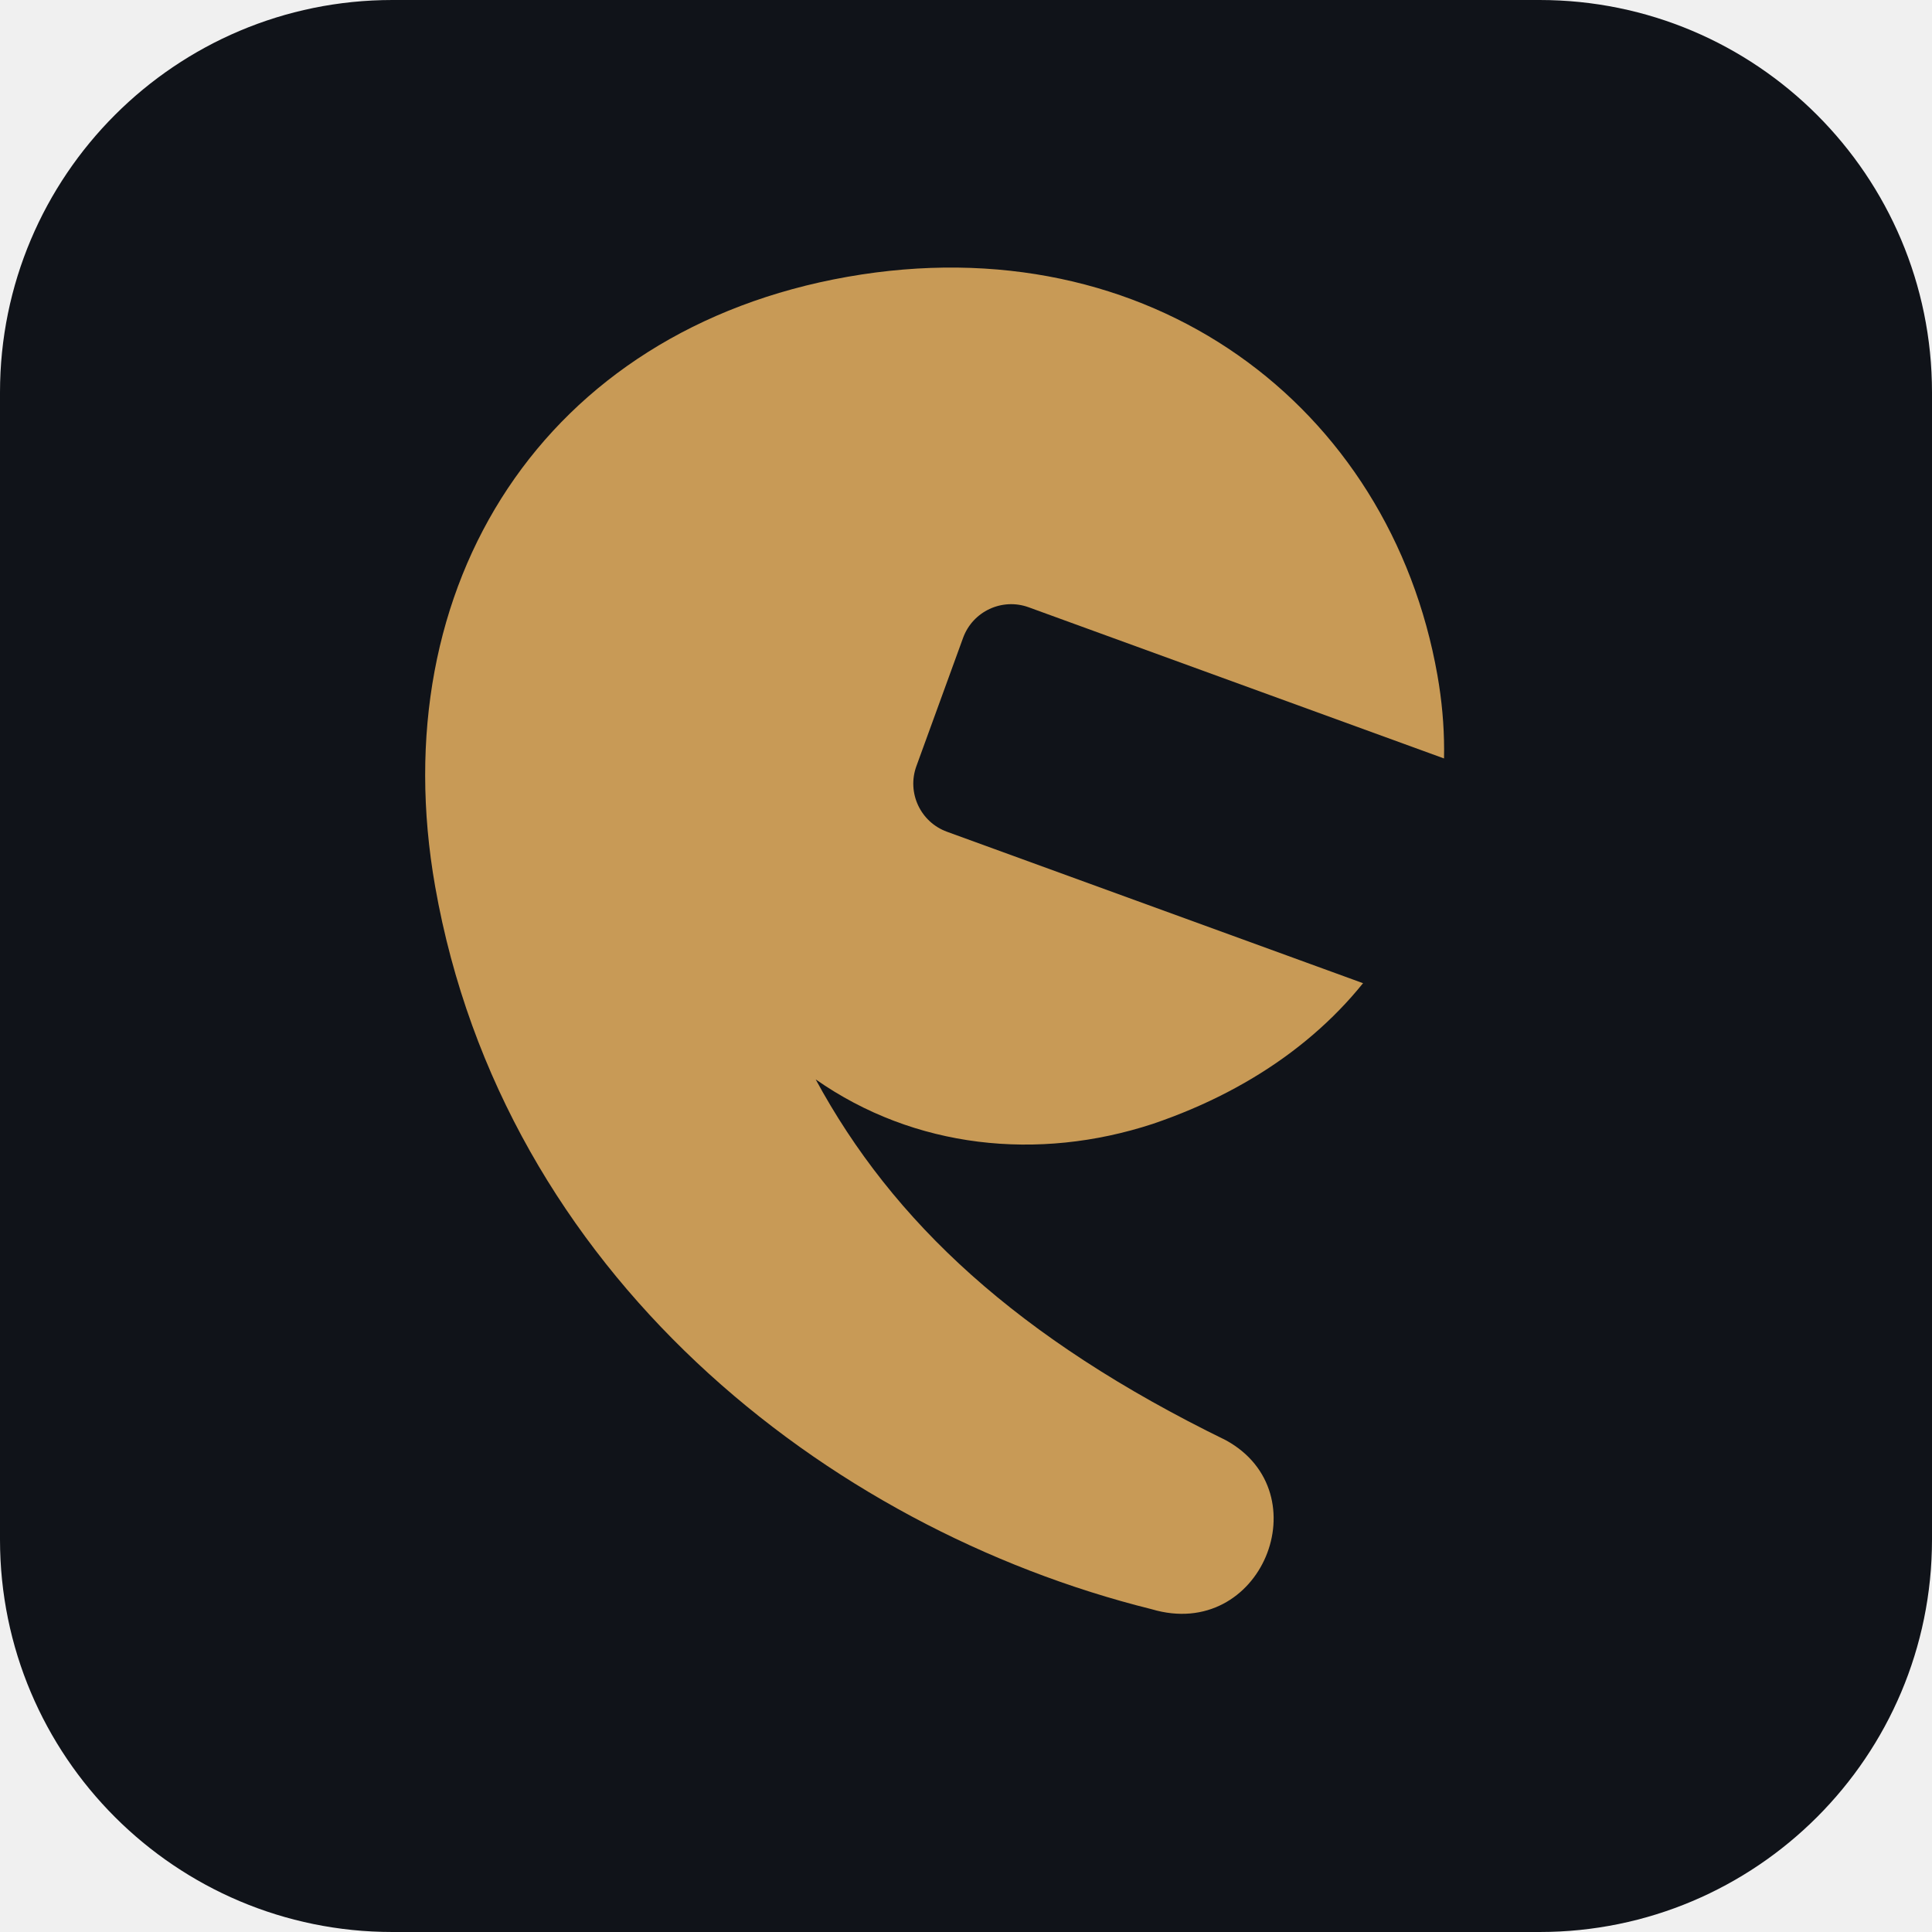
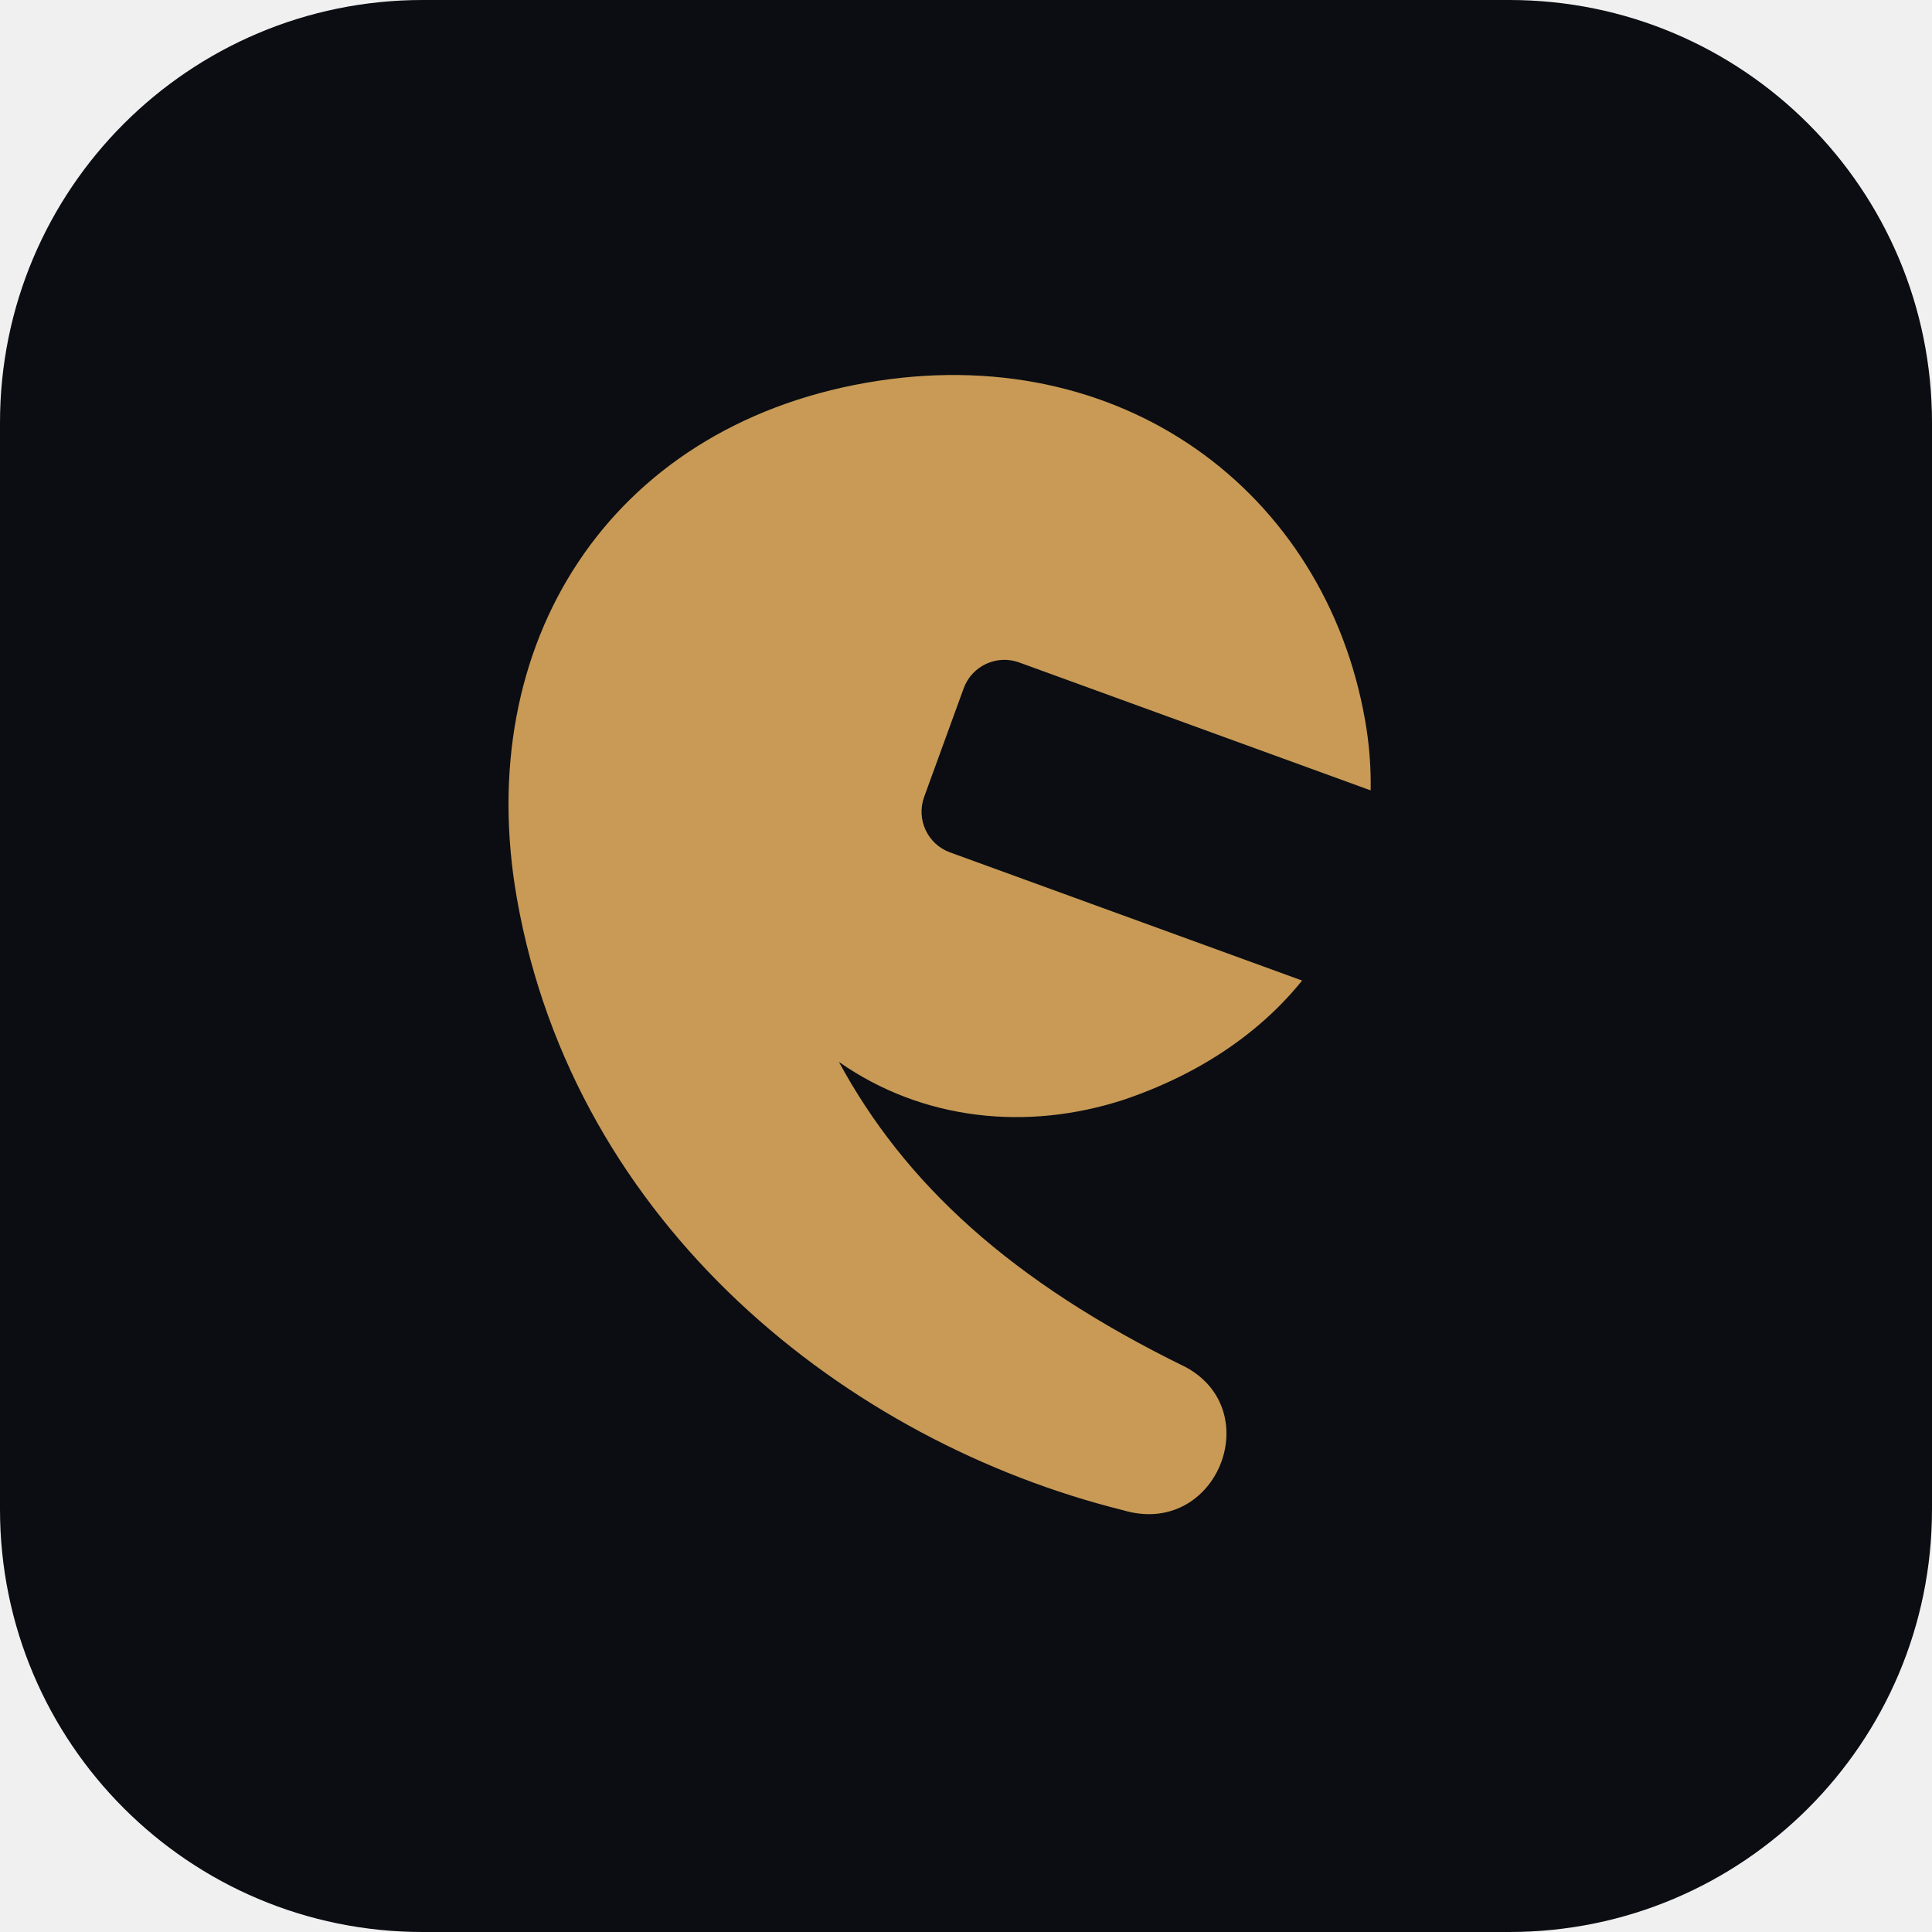
- <svg xmlns="http://www.w3.org/2000/svg" viewBox="0 0 128 128" role="img" aria-label="Ephor">
-   <rect x="0" y="0" width="128" height="128" rx="26" fill="#101319" />
-   <svg x="23.3" y="12" width="81.39" height="104" viewBox="14 5 72 92">
+ <svg xmlns="http://www.w3.org/2000/svg" viewBox="0 0 128 128" width="128" height="128" role="img" aria-label="Ephor">
+   <rect x="0" y="0" width="128" height="128" rx="28" fill="#0b0d12" />
+   <svg x="29.57" y="20" width="68.87" height="88" viewBox="14 5 72 92">
    <defs>
      <mask id="ephor-cut">
        <rect x="-40" y="-40" width="200" height="200" fill="#fff" />
        <rect x="31.5" y="29" width="32" height="14" rx="3" fill="#000" transform="translate(16 5) rotate(200 47.5 36)" />
      </mask>
    </defs>
    <g mask="url(#ephor-cut)" fill="#C89A56">
      <g transform="rotate(350 50 50) translate(100 0) scale(-1 1)">
        <path d="M 50,10 C 68,10 80,23 80,41 C 80,64 64,82 46,90 C 40,93 35,85 40,81                  C 51,73 57,65 60,56 C 55,61 48,63 41,62 C 28,60 20,51 20,39                  C 20,23 32,10 50,10 Z" />
      </g>
    </g>
  </svg>
</svg>
